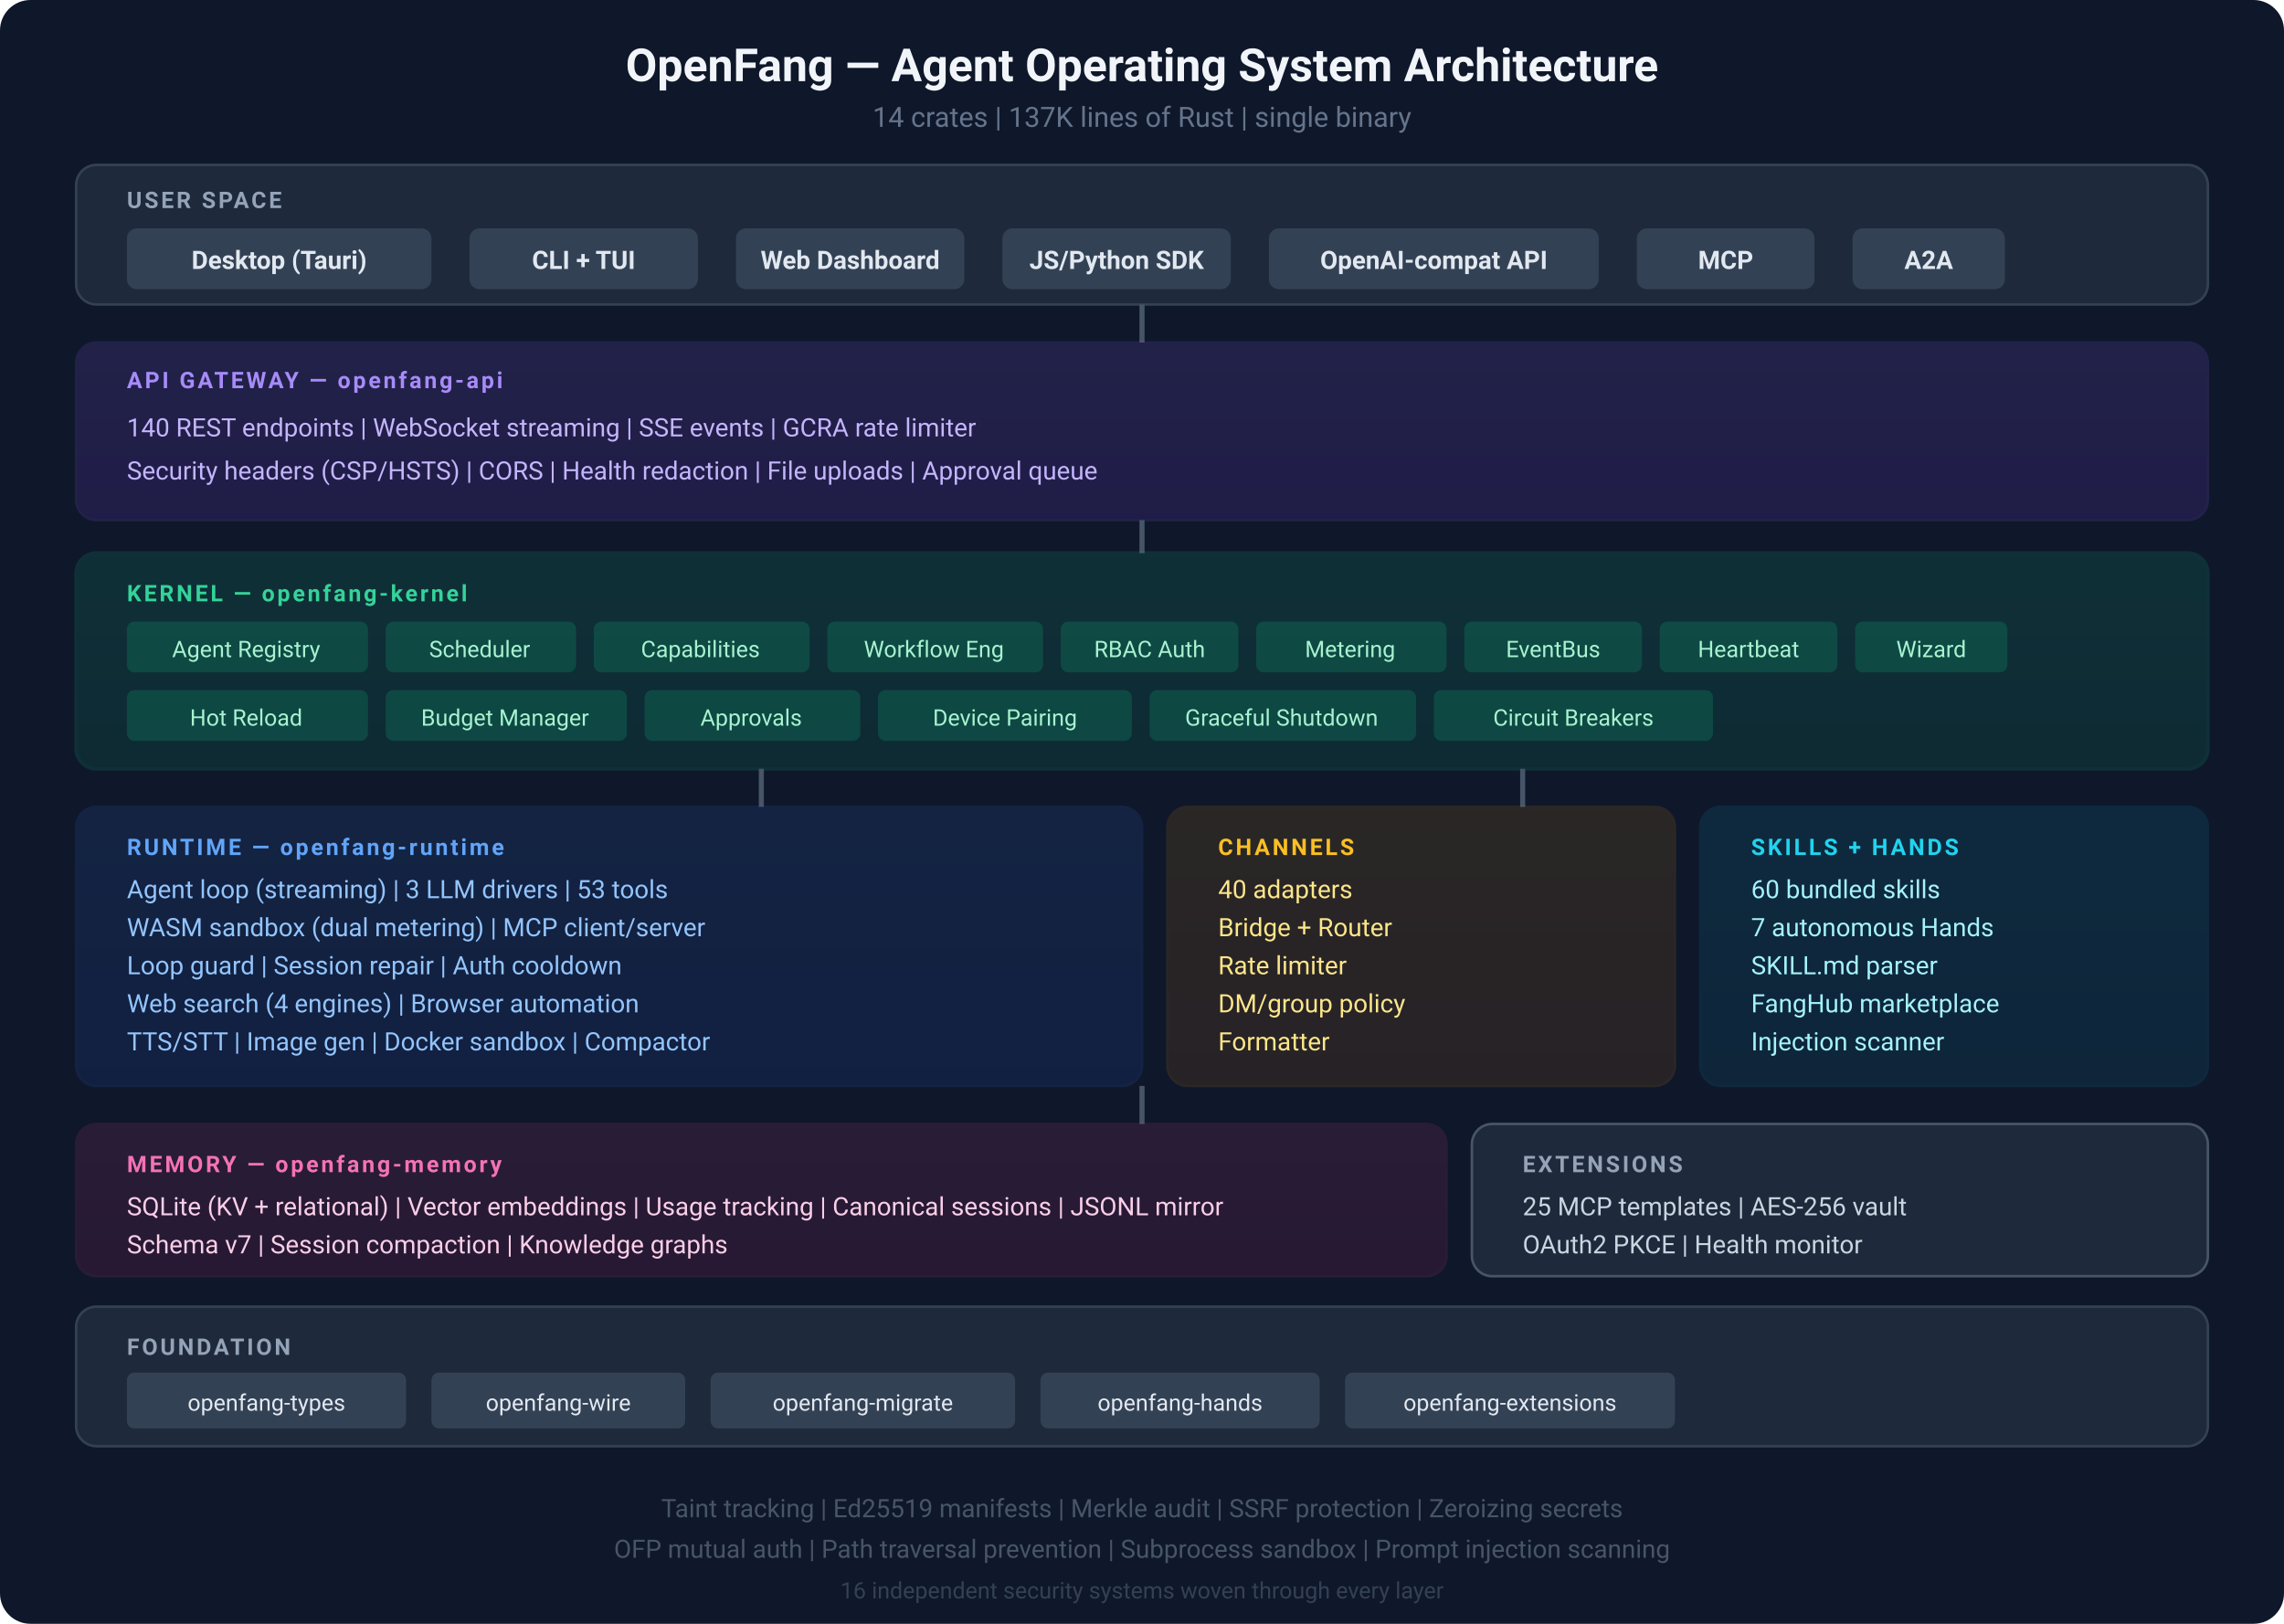
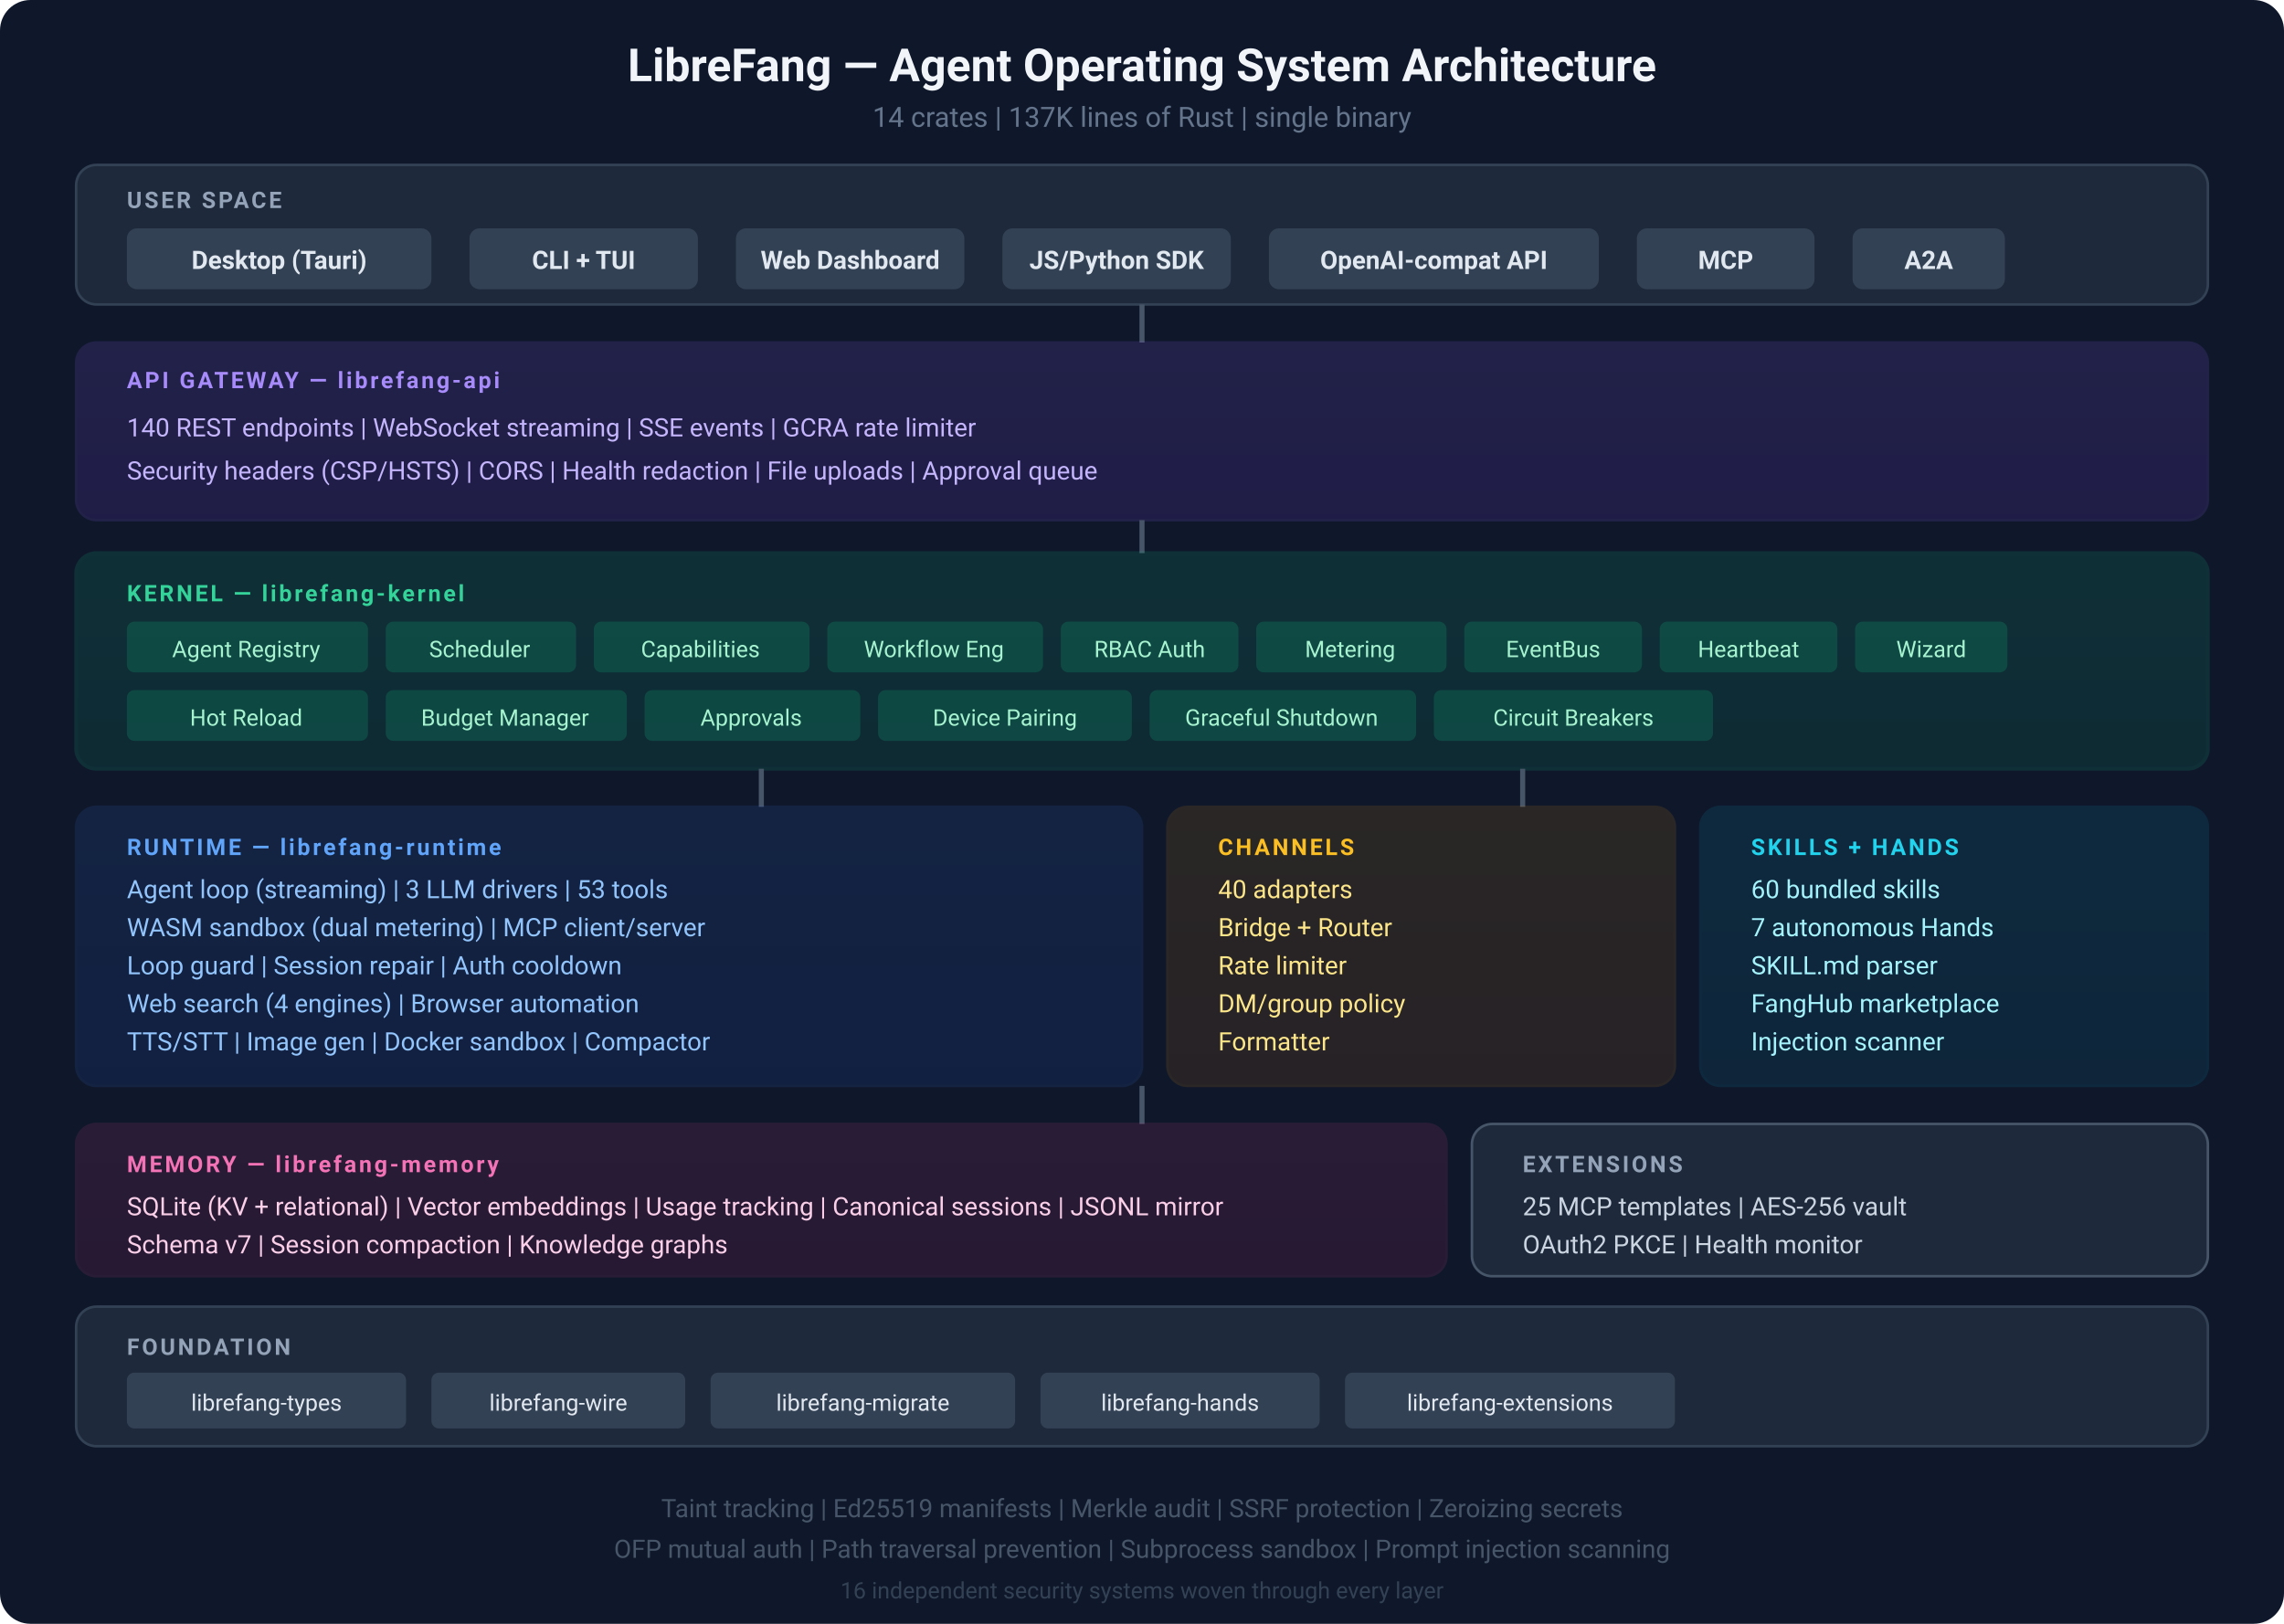
<svg xmlns="http://www.w3.org/2000/svg" viewBox="0 0 900 640" font-family="-apple-system,BlinkMacSystemFont,'Segoe UI',Roboto,Helvetica,Arial,sans-serif">
  <defs>
    <linearGradient id="kern" x1="0" y1="0" x2="0" y2="1">
      <stop offset="0%" stop-color="#10b981" />
      <stop offset="100%" stop-color="#059669" />
    </linearGradient>
    <linearGradient id="rt" x1="0" y1="0" x2="0" y2="1">
      <stop offset="0%" stop-color="#3b82f6" />
      <stop offset="100%" stop-color="#2563eb" />
    </linearGradient>
    <linearGradient id="api" x1="0" y1="0" x2="0" y2="1">
      <stop offset="0%" stop-color="#8b5cf6" />
      <stop offset="100%" stop-color="#7c3aed" />
    </linearGradient>
    <linearGradient id="ch" x1="0" y1="0" x2="0" y2="1">
      <stop offset="0%" stop-color="#f59e0b" />
      <stop offset="100%" stop-color="#d97706" />
    </linearGradient>
    <linearGradient id="mem" x1="0" y1="0" x2="0" y2="1">
      <stop offset="0%" stop-color="#ec4899" />
      <stop offset="100%" stop-color="#db2777" />
    </linearGradient>
    <linearGradient id="ext" x1="0" y1="0" x2="0" y2="1">
      <stop offset="0%" stop-color="#06b6d4" />
      <stop offset="100%" stop-color="#0891b2" />
    </linearGradient>
  </defs>
  <rect width="900" height="640" rx="12" fill="#0f172a" />
-   <text x="450" y="32" text-anchor="middle" fill="#f1f5f9" font-size="18" font-weight="700">OpenFang — Agent Operating System Architecture</text>
+   <text x="450" y="32" text-anchor="middle" fill="#f1f5f9" font-size="18" font-weight="700">LibreFang — Agent Operating System Architecture</text>
  <text x="450" y="50" text-anchor="middle" fill="#64748b" font-size="11">14 crates | 137K lines of Rust | single binary</text>
  <rect x="30" y="65" width="840" height="55" rx="8" fill="#1e293b" stroke="#334155" stroke-width="1" />
  <text x="50" y="82" fill="#94a3b8" font-size="9" font-weight="600" letter-spacing="1">USER SPACE</text>
  <rect x="50" y="90" width="120" height="24" rx="4" fill="#334155" />
  <text x="110" y="106" text-anchor="middle" fill="#e2e8f0" font-size="10" font-weight="600">Desktop (Tauri)</text>
  <rect x="185" y="90" width="90" height="24" rx="4" fill="#334155" />
  <text x="230" y="106" text-anchor="middle" fill="#e2e8f0" font-size="10" font-weight="600">CLI + TUI</text>
  <rect x="290" y="90" width="90" height="24" rx="4" fill="#334155" />
  <text x="335" y="106" text-anchor="middle" fill="#e2e8f0" font-size="10" font-weight="600">Web Dashboard</text>
  <rect x="395" y="90" width="90" height="24" rx="4" fill="#334155" />
  <text x="440" y="106" text-anchor="middle" fill="#e2e8f0" font-size="10" font-weight="600">JS/Python SDK</text>
  <rect x="500" y="90" width="130" height="24" rx="4" fill="#334155" />
  <text x="565" y="106" text-anchor="middle" fill="#e2e8f0" font-size="10" font-weight="600">OpenAI-compat API</text>
  <rect x="645" y="90" width="70" height="24" rx="4" fill="#334155" />
  <text x="680" y="106" text-anchor="middle" fill="#e2e8f0" font-size="10" font-weight="600">MCP</text>
  <rect x="730" y="90" width="60" height="24" rx="4" fill="#334155" />
  <text x="760" y="106" text-anchor="middle" fill="#e2e8f0" font-size="10" font-weight="600">A2A</text>
  <line x1="450" y1="120" x2="450" y2="135" stroke="#475569" stroke-width="2" marker-end="url(#arrowhead)" />
  <rect x="30" y="135" width="840" height="70" rx="8" fill="url(#api)" opacity="0.15" stroke="#8b5cf6" stroke-width="1" />
-   <text x="50" y="153" fill="#a78bfa" font-size="9" font-weight="600" letter-spacing="1">API GATEWAY — openfang-api</text>
+   <text x="50" y="153" fill="#a78bfa" font-size="9" font-weight="600" letter-spacing="1">API GATEWAY — librefang-api</text>
  <text x="50" y="172" fill="#c4b5fd" font-size="10">140 REST endpoints | WebSocket streaming | SSE events | GCRA rate limiter</text>
  <text x="50" y="189" fill="#c4b5fd" font-size="10">Security headers (CSP/HSTS) | CORS | Health redaction | File uploads | Approval queue</text>
  <line x1="450" y1="205" x2="450" y2="218" stroke="#475569" stroke-width="2" />
  <rect x="30" y="218" width="840" height="85" rx="8" fill="url(#kern)" opacity="0.15" stroke="#10b981" stroke-width="1.5" />
-   <text x="50" y="237" fill="#34d399" font-size="9" font-weight="600" letter-spacing="1">KERNEL — openfang-kernel</text>
+   <text x="50" y="237" fill="#34d399" font-size="9" font-weight="600" letter-spacing="1">KERNEL — librefang-kernel</text>
  <rect x="50" y="245" width="95" height="20" rx="3" fill="#10b98133" />
  <text x="97" y="259" text-anchor="middle" fill="#a7f3d0" font-size="9">Agent Registry</text>
  <rect x="152" y="245" width="75" height="20" rx="3" fill="#10b98133" />
  <text x="189" y="259" text-anchor="middle" fill="#a7f3d0" font-size="9">Scheduler</text>
  <rect x="234" y="245" width="85" height="20" rx="3" fill="#10b98133" />
  <text x="276" y="259" text-anchor="middle" fill="#a7f3d0" font-size="9">Capabilities</text>
  <rect x="326" y="245" width="85" height="20" rx="3" fill="#10b98133" />
  <text x="368" y="259" text-anchor="middle" fill="#a7f3d0" font-size="9">Workflow Eng</text>
  <rect x="418" y="245" width="70" height="20" rx="3" fill="#10b98133" />
  <text x="453" y="259" text-anchor="middle" fill="#a7f3d0" font-size="9">RBAC Auth</text>
  <rect x="495" y="245" width="75" height="20" rx="3" fill="#10b98133" />
  <text x="532" y="259" text-anchor="middle" fill="#a7f3d0" font-size="9">Metering</text>
  <rect x="577" y="245" width="70" height="20" rx="3" fill="#10b98133" />
  <text x="612" y="259" text-anchor="middle" fill="#a7f3d0" font-size="9">EventBus</text>
  <rect x="654" y="245" width="70" height="20" rx="3" fill="#10b98133" />
  <text x="689" y="259" text-anchor="middle" fill="#a7f3d0" font-size="9">Heartbeat</text>
  <rect x="731" y="245" width="60" height="20" rx="3" fill="#10b98133" />
  <text x="761" y="259" text-anchor="middle" fill="#a7f3d0" font-size="9">Wizard</text>
  <rect x="50" y="272" width="95" height="20" rx="3" fill="#10b98133" />
  <text x="97" y="286" text-anchor="middle" fill="#a7f3d0" font-size="9">Hot Reload</text>
  <rect x="152" y="272" width="95" height="20" rx="3" fill="#10b98133" />
  <text x="199" y="286" text-anchor="middle" fill="#a7f3d0" font-size="9">Budget Manager</text>
  <rect x="254" y="272" width="85" height="20" rx="3" fill="#10b98133" />
  <text x="296" y="286" text-anchor="middle" fill="#a7f3d0" font-size="9">Approvals</text>
  <rect x="346" y="272" width="100" height="20" rx="3" fill="#10b98133" />
  <text x="396" y="286" text-anchor="middle" fill="#a7f3d0" font-size="9">Device Pairing</text>
  <rect x="453" y="272" width="105" height="20" rx="3" fill="#10b98133" />
  <text x="505" y="286" text-anchor="middle" fill="#a7f3d0" font-size="9">Graceful Shutdown</text>
  <rect x="565" y="272" width="110" height="20" rx="3" fill="#10b98133" />
  <text x="620" y="286" text-anchor="middle" fill="#a7f3d0" font-size="9">Circuit Breakers</text>
  <line x1="300" y1="303" x2="300" y2="318" stroke="#475569" stroke-width="2" />
  <line x1="600" y1="303" x2="600" y2="318" stroke="#475569" stroke-width="2" />
  <rect x="30" y="318" width="420" height="110" rx="8" fill="url(#rt)" opacity="0.12" stroke="#3b82f6" stroke-width="1" />
-   <text x="50" y="337" fill="#60a5fa" font-size="9" font-weight="600" letter-spacing="1">RUNTIME — openfang-runtime</text>
+   <text x="50" y="337" fill="#60a5fa" font-size="9" font-weight="600" letter-spacing="1">RUNTIME — librefang-runtime</text>
  <text x="50" y="354" fill="#93c5fd" font-size="10">Agent loop (streaming) | 3 LLM drivers | 53 tools</text>
  <text x="50" y="369" fill="#93c5fd" font-size="10">WASM sandbox (dual metering) | MCP client/server</text>
  <text x="50" y="384" fill="#93c5fd" font-size="10">Loop guard | Session repair | Auth cooldown</text>
  <text x="50" y="399" fill="#93c5fd" font-size="10">Web search (4 engines) | Browser automation</text>
  <text x="50" y="414" fill="#93c5fd" font-size="10">TTS/STT | Image gen | Docker sandbox | Compactor</text>
  <rect x="460" y="318" width="200" height="110" rx="8" fill="url(#ch)" opacity="0.12" stroke="#f59e0b" stroke-width="1" />
  <text x="480" y="337" fill="#fbbf24" font-size="9" font-weight="600" letter-spacing="1">CHANNELS</text>
  <text x="480" y="354" fill="#fde68a" font-size="10">40 adapters</text>
  <text x="480" y="369" fill="#fde68a" font-size="10">Bridge + Router</text>
  <text x="480" y="384" fill="#fde68a" font-size="10">Rate limiter</text>
  <text x="480" y="399" fill="#fde68a" font-size="10">DM/group policy</text>
  <text x="480" y="414" fill="#fde68a" font-size="10">Formatter</text>
  <rect x="670" y="318" width="200" height="110" rx="8" fill="url(#ext)" opacity="0.12" stroke="#06b6d4" stroke-width="1" />
  <text x="690" y="337" fill="#22d3ee" font-size="9" font-weight="600" letter-spacing="1">SKILLS + HANDS</text>
  <text x="690" y="354" fill="#a5f3fc" font-size="10">60 bundled skills</text>
  <text x="690" y="369" fill="#a5f3fc" font-size="10">7 autonomous Hands</text>
  <text x="690" y="384" fill="#a5f3fc" font-size="10">SKILL.md parser</text>
  <text x="690" y="399" fill="#a5f3fc" font-size="10">FangHub marketplace</text>
  <text x="690" y="414" fill="#a5f3fc" font-size="10">Injection scanner</text>
  <line x1="450" y1="428" x2="450" y2="443" stroke="#475569" stroke-width="2" />
  <rect x="30" y="443" width="540" height="60" rx="8" fill="url(#mem)" opacity="0.12" stroke="#ec4899" stroke-width="1" />
-   <text x="50" y="462" fill="#f472b6" font-size="9" font-weight="600" letter-spacing="1">MEMORY — openfang-memory</text>
+   <text x="50" y="462" fill="#f472b6" font-size="9" font-weight="600" letter-spacing="1">MEMORY — librefang-memory</text>
  <text x="50" y="479" fill="#fbcfe8" font-size="10">SQLite (KV + relational) | Vector embeddings | Usage tracking | Canonical sessions | JSONL mirror</text>
  <text x="50" y="494" fill="#fbcfe8" font-size="10">Schema v7 | Session compaction | Knowledge graphs</text>
  <rect x="580" y="443" width="290" height="60" rx="8" fill="#1e293b" stroke="#475569" stroke-width="1" />
  <text x="600" y="462" fill="#94a3b8" font-size="9" font-weight="600" letter-spacing="1">EXTENSIONS</text>
  <text x="600" y="479" fill="#cbd5e1" font-size="10">25 MCP templates | AES-256 vault</text>
  <text x="600" y="494" fill="#cbd5e1" font-size="10">OAuth2 PKCE | Health monitor</text>
  <rect x="30" y="515" width="840" height="55" rx="8" fill="#1e293b" stroke="#334155" stroke-width="1" />
  <text x="50" y="534" fill="#94a3b8" font-size="9" font-weight="600" letter-spacing="1">FOUNDATION</text>
  <rect x="50" y="541" width="110" height="22" rx="3" fill="#334155" />
-   <text x="105" y="556" text-anchor="middle" fill="#e2e8f0" font-size="9">openfang-types</text>
+   <text x="105" y="556" text-anchor="middle" fill="#e2e8f0" font-size="9">librefang-types</text>
  <rect x="170" y="541" width="100" height="22" rx="3" fill="#334155" />
-   <text x="220" y="556" text-anchor="middle" fill="#e2e8f0" font-size="9">openfang-wire</text>
+   <text x="220" y="556" text-anchor="middle" fill="#e2e8f0" font-size="9">librefang-wire</text>
  <rect x="280" y="541" width="120" height="22" rx="3" fill="#334155" />
-   <text x="340" y="556" text-anchor="middle" fill="#e2e8f0" font-size="9">openfang-migrate</text>
+   <text x="340" y="556" text-anchor="middle" fill="#e2e8f0" font-size="9">librefang-migrate</text>
  <rect x="410" y="541" width="110" height="22" rx="3" fill="#334155" />
-   <text x="465" y="556" text-anchor="middle" fill="#e2e8f0" font-size="9">openfang-hands</text>
+   <text x="465" y="556" text-anchor="middle" fill="#e2e8f0" font-size="9">librefang-hands</text>
  <rect x="530" y="541" width="130" height="22" rx="3" fill="#334155" />
-   <text x="595" y="556" text-anchor="middle" fill="#e2e8f0" font-size="9">openfang-extensions</text>
+   <text x="595" y="556" text-anchor="middle" fill="#e2e8f0" font-size="9">librefang-extensions</text>
  <text x="450" y="598" text-anchor="middle" fill="#475569" font-size="10">Taint tracking | Ed25519 manifests | Merkle audit | SSRF protection | Zeroizing secrets</text>
  <text x="450" y="614" text-anchor="middle" fill="#475569" font-size="10">OFP mutual auth | Path traversal prevention | Subprocess sandbox | Prompt injection scanning</text>
  <text x="450" y="630" text-anchor="middle" fill="#334155" font-size="9">16 independent security systems woven through every layer</text>
</svg>
